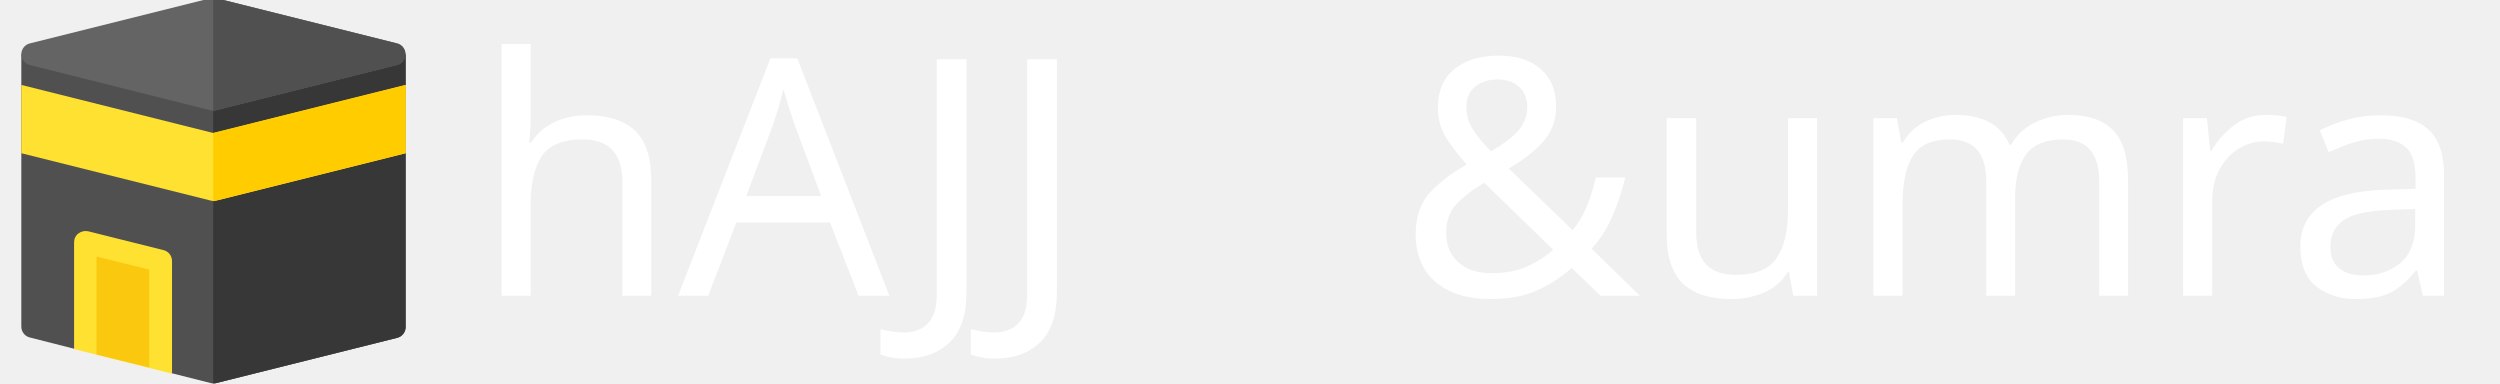
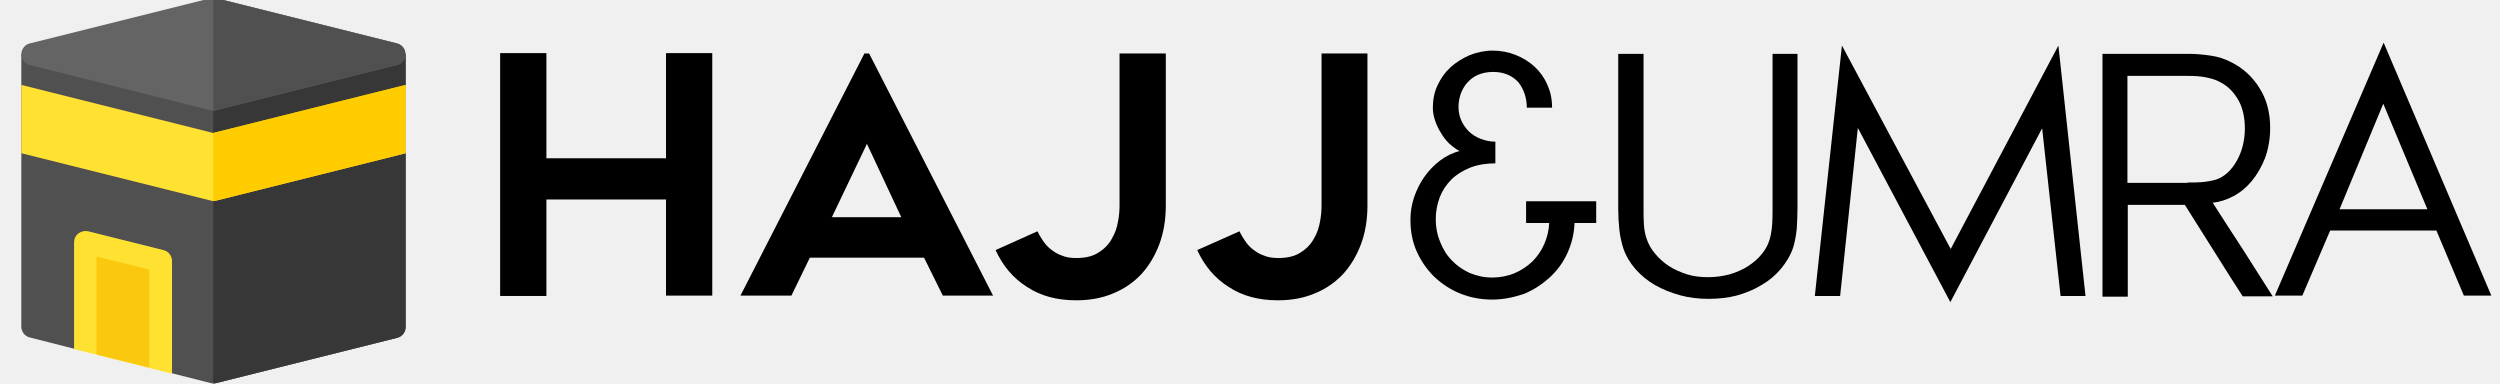
<svg xmlns="http://www.w3.org/2000/svg" version="1.1" id="Layer_1" x="0px" y="0px" viewBox="0 0 691.8 106" style="enable-background:new 0 0 691.8 106;" xml:space="preserve">
  <style type="text/css">
	.st0{fill:#505050;}
	.st1{fill:#373737;}
	.st2{fill:#FFE132;}
	.st3{fill:#FFCC00;}
	.st4{fill:#646464;}
	.st5{fill:#FAC80F;}
- 	.st6{fill:#FFFFFF;}
- 	.st7{font-family:'CaptainMarvel';}
- 	.st8{font-size:91.645px;}
- 	.st9{font-family:'Pasajero';}
</style>
  <path class="st0" d="M5.9,15v75.4c0,1.4,1,2.7,2.4,3l12.2,3.1L33,90.2l14.6,13.1l10.7,2.7c0.2,0.1,0.5,0.1,0.8,0.1s0.5,0,0.8-0.1  l50-12.5c1.4-0.3,2.4-1.6,2.4-3V15L59,28.3L5.9,15z" />
  <path class="st1" d="M59,28.3v77.8c0.3,0,0.5,0,0.8-0.1l50-12.5c1.4-0.3,2.4-1.6,2.4-3V15L59,28.3z" />
  <path class="st2" d="M5.9,23.5v18.9l52.4,13.1c0.2,0.1,0.5,0.1,0.8,0.1s0.5,0,0.8-0.1l52.4-13.1V23.5L59,36.8L5.9,23.5z" />
  <path class="st3" d="M59.8,55.5l52.4-13.1V23.5L59,36.8v18.9C59.3,55.6,59.6,55.6,59.8,55.5z" />
  <path class="st4" d="M59,30.6c-0.3,0-0.5,0-0.8-0.1L8.3,18c-1.4-0.3-2.4-1.6-2.4-3s1-2.7,2.4-3l50-12.5c0.5-0.1,1-0.1,1.5,0l50,12.5  c1.4,0.3,2.4,1.6,2.4,3s-1,2.7-2.4,3l-50,12.5C59.6,30.6,59.3,30.6,59,30.6z" />
  <path class="st0" d="M59.8,30.5l50-12.5c1.4-0.3,2.4-1.6,2.4-3s-1-2.7-2.4-3l-50-12.5c-0.2-0.1-0.5-0.1-0.8-0.1v31.3  C59.3,30.6,59.6,30.6,59.8,30.5z" />
  <path class="st2" d="M45.2,69.2L24.4,64c-0.9-0.2-1.9,0-2.7,0.6c-0.8,0.6-1.2,1.5-1.2,2.5v29.5l27.1,6.8V72.2  C47.6,70.8,46.6,69.5,45.2,69.2z" />
  <path class="st5" d="M26.7,98.1l14.6,3.6V74.6L26.7,71V98.1z" />
-   <text transform="matrix(1 0 0 1 130.998 81.8291)">
-     <tspan x="0" y="0" class="st6 st7 st8">hAJJ</tspan>
-     <tspan x="255.9" y="0" class="st6 st9 st8">&amp;umra</tspan>
-   </text>
+   <path d="M197.1,14.7v67.1h-12.8V55.2h-33.1v26.7h-12.8V14.7h12.8v29.1h33.1V14.7H197.1z" />
+   <path d="M204.9,81.8l34.3-67h1.3l34.3,67h-13.9l-5.2-10.5h-31.6l-5.1,10.5H204.9z M230.2,60.1h19.2l-9.5-20.3L230.2,60.1z" />
+   <path d="M322.6,14.8v42.1c0,3.9-0.6,7.5-1.8,10.7c-1.2,3.2-2.9,6-5,8.3c-2.2,2.3-4.8,4.1-7.8,5.3c-3.1,1.3-6.4,1.9-10.2,1.9  c-5.3,0-9.8-1.2-13.6-3.7c-3.8-2.4-6.7-5.8-8.7-10.2l11.6-5.2c0.4,0.9,0.9,1.7,1.5,2.6c0.6,0.9,1.3,1.7,2.2,2.4  c0.9,0.7,1.8,1.3,3,1.7c1.1,0.5,2.5,0.7,4,0.7c2.6,0,4.7-0.5,6.3-1.6c1.6-1,2.8-2.3,3.6-3.8c0.9-1.5,1.4-3.1,1.7-4.8  c0.3-1.6,0.4-3.1,0.4-4.4V14.8H322.6z" />
+   <path d="M378.4,14.8v42.1c0,3.9-0.6,7.5-1.8,10.7c-1.2,3.2-2.9,6-5,8.3c-2.2,2.3-4.8,4.1-7.8,5.3c-3.1,1.3-6.4,1.9-10.2,1.9  c-5.3,0-9.8-1.2-13.6-3.7c-3.8-2.4-6.7-5.8-8.7-10.2L343,64c0.4,0.9,0.9,1.7,1.5,2.6c0.6,0.9,1.3,1.7,2.2,2.4c0.9,0.7,1.8,1.3,3,1.7  c1.1,0.5,2.5,0.7,4,0.7c2.6,0,4.7-0.5,6.3-1.6c1.6-1,2.8-2.3,3.6-3.8c0.9-1.5,1.4-3.1,1.7-4.8c0.3-1.6,0.4-3.1,0.4-4.4V14.8H378.4z" />
+   <path d="M412.9,82.9c-3.2,0-6.2-0.6-8.9-1.7c-2.7-1.1-5.1-2.7-7.2-4.7c-2-2-3.6-4.3-4.8-7c-1.2-2.7-1.7-5.6-1.7-8.7  c0-2.1,0.3-4.1,1-6.2c0.7-2,1.6-3.9,2.8-5.6s2.7-3.3,4.3-4.5c1.7-1.3,3.5-2.2,5.5-2.7c-1-0.5-2-1.3-2.9-2.1c-0.9-0.9-1.7-1.9-2.3-3  c-0.7-1.1-1.2-2.2-1.6-3.4c-0.4-1.2-0.6-2.3-0.6-3.5c0-2.2,0.4-4.3,1.3-6.2c0.9-1.9,2-3.5,3.5-4.9c1.5-1.4,3.3-2.5,5.3-3.4  c2-0.8,4.2-1.3,6.4-1.3c2.2,0,4.4,0.4,6.4,1.2c2,0.8,3.8,1.9,5.3,3.3c1.5,1.4,2.7,3.1,3.5,5c0.9,2,1.3,4.1,1.3,6.3h-7  c0-1.3-0.2-2.6-0.6-3.8c-0.4-1.2-1-2.3-1.7-3.2c-0.8-0.9-1.8-1.6-2.9-2.1c-1.2-0.5-2.5-0.8-4.1-0.8c-1.6,0-3,0.3-4.2,0.8  c-1.2,0.5-2.2,1.3-3,2.2c-0.8,0.9-1.4,2-1.8,3.1c-0.4,1.2-0.6,2.4-0.6,3.6s0.2,2.4,0.7,3.6c0.5,1.1,1.2,2.2,2.1,3.1  c0.9,0.9,2,1.6,3.3,2.1c1.3,0.5,2.6,0.8,4.1,0.8v6c-2.6,0-5,0.4-7,1.2c-2,0.8-3.8,1.9-5.2,3.3c-1.4,1.4-2.5,3.1-3.2,4.9  c-0.7,1.9-1.1,3.9-1.1,6.1c0,2.2,0.4,4.3,1.2,6.2c0.8,2,1.8,3.7,3.2,5.1c1.4,1.5,3,2.6,4.9,3.5c1.9,0.8,4,1.3,6.3,1.3  c2.2,0,4.3-0.4,6.2-1.2c1.9-0.8,3.5-1.9,4.9-3.2c1.4-1.4,2.5-3,3.3-4.8c0.8-1.8,1.3-3.8,1.4-5.9h-6.4v-6h19.4v6h-6  c-0.1,3-0.8,5.8-2,8.4c-1.2,2.6-2.8,4.8-4.9,6.7s-4.4,3.4-7,4.5C418.8,82.3,416,82.9,412.9,82.9z" />
+   <path d="M472.8,82.7c-2.7,0-5.4-0.3-7.9-1c-2.5-0.7-4.8-1.6-6.9-2.8c-2.1-1.2-3.9-2.7-5.4-4.4s-2.7-3.7-3.4-5.8  c-0.5-1.6-0.9-3.3-1.1-5.2c-0.2-1.9-0.3-3.8-0.3-5.8V14.9h7V58c0,1.3,0,2.7,0.1,4.1c0.1,1.4,0.3,2.6,0.7,3.8c0.5,1.6,1.3,3,2.4,4.3  c1.1,1.3,2.4,2.5,3.8,3.4c1.5,1,3.2,1.7,5,2.3c1.9,0.6,3.8,0.8,5.9,0.8c2.1,0,4.1-0.3,6-0.8c1.9-0.6,3.6-1.3,5.1-2.3  c1.5-1,2.8-2.1,3.8-3.4c1.1-1.3,1.8-2.8,2.2-4.3c0.3-1.2,0.5-2.5,0.6-3.9s0.1-2.7,0.1-4V14.9h6.9v42.6c0,2-0.1,3.9-0.2,5.8  c-0.2,1.9-0.5,3.6-1,5.2c-0.7,2.1-1.9,4.1-3.4,5.9c-1.5,1.8-3.3,3.3-5.4,4.5c-2.1,1.3-4.4,2.2-6.9,2.9  C478.2,82.4,475.5,82.7,472.8,82.7z" />
+   <path d="M509.7,12.6l30.1,56.3l29.8-56.3l7.5,69.3h-6.9l-5.1-46.4l-25.4,48.1l-25.6-48.2l-4.9,46.5h-7L509.7,12.6z" />
+   <path d="M581.7,14.9h23.9c2.1,0,4.2,0.2,6.2,0.5c2,0.3,3.9,0.9,5.6,1.8c3.2,1.6,5.8,3.9,7.8,7.1c2,3.1,3,6.8,3,11.1  c0,3-0.5,5.8-1.4,8.3c-1,2.5-2.2,4.6-3.7,6.4c-1.5,1.8-3.2,3.2-5.1,4.2c-1.9,1-3.8,1.6-5.7,1.8c2.8,4.4,5.6,8.7,8.4,13  c2.7,4.3,5.5,8.6,8.2,12.9h-8.3c-2.7-4.2-5.4-8.4-8-12.6c-2.7-4.2-5.3-8.5-8-12.7h-15.8v25.4h-7V14.9z M605.4,50.5  c1.4,0,2.7,0,3.9-0.1c1.2-0.1,2.5-0.3,3.9-0.7c1.2-0.4,2.2-1,3.2-1.9c1-0.9,1.8-2,2.5-3.2c0.7-1.2,1.3-2.6,1.7-4.2  c0.4-1.6,0.6-3.2,0.6-4.8c0-3.1-0.6-5.8-1.8-7.9c-1.2-2.1-2.8-3.8-4.9-4.9c-1.2-0.7-2.6-1.1-4.1-1.4c-1.5-0.3-3.1-0.4-4.8-0.4h-16.9  v29.6H605.4z" />
+   <path d="M659.6,11.8l29.8,70h-7.6l-7.6-18h-29.4l-7.7,18h-7.6L659.6,11.8z M671.7,57.9l-12.2-29.2l-12.1,29.2H671.7z" />
</svg>
